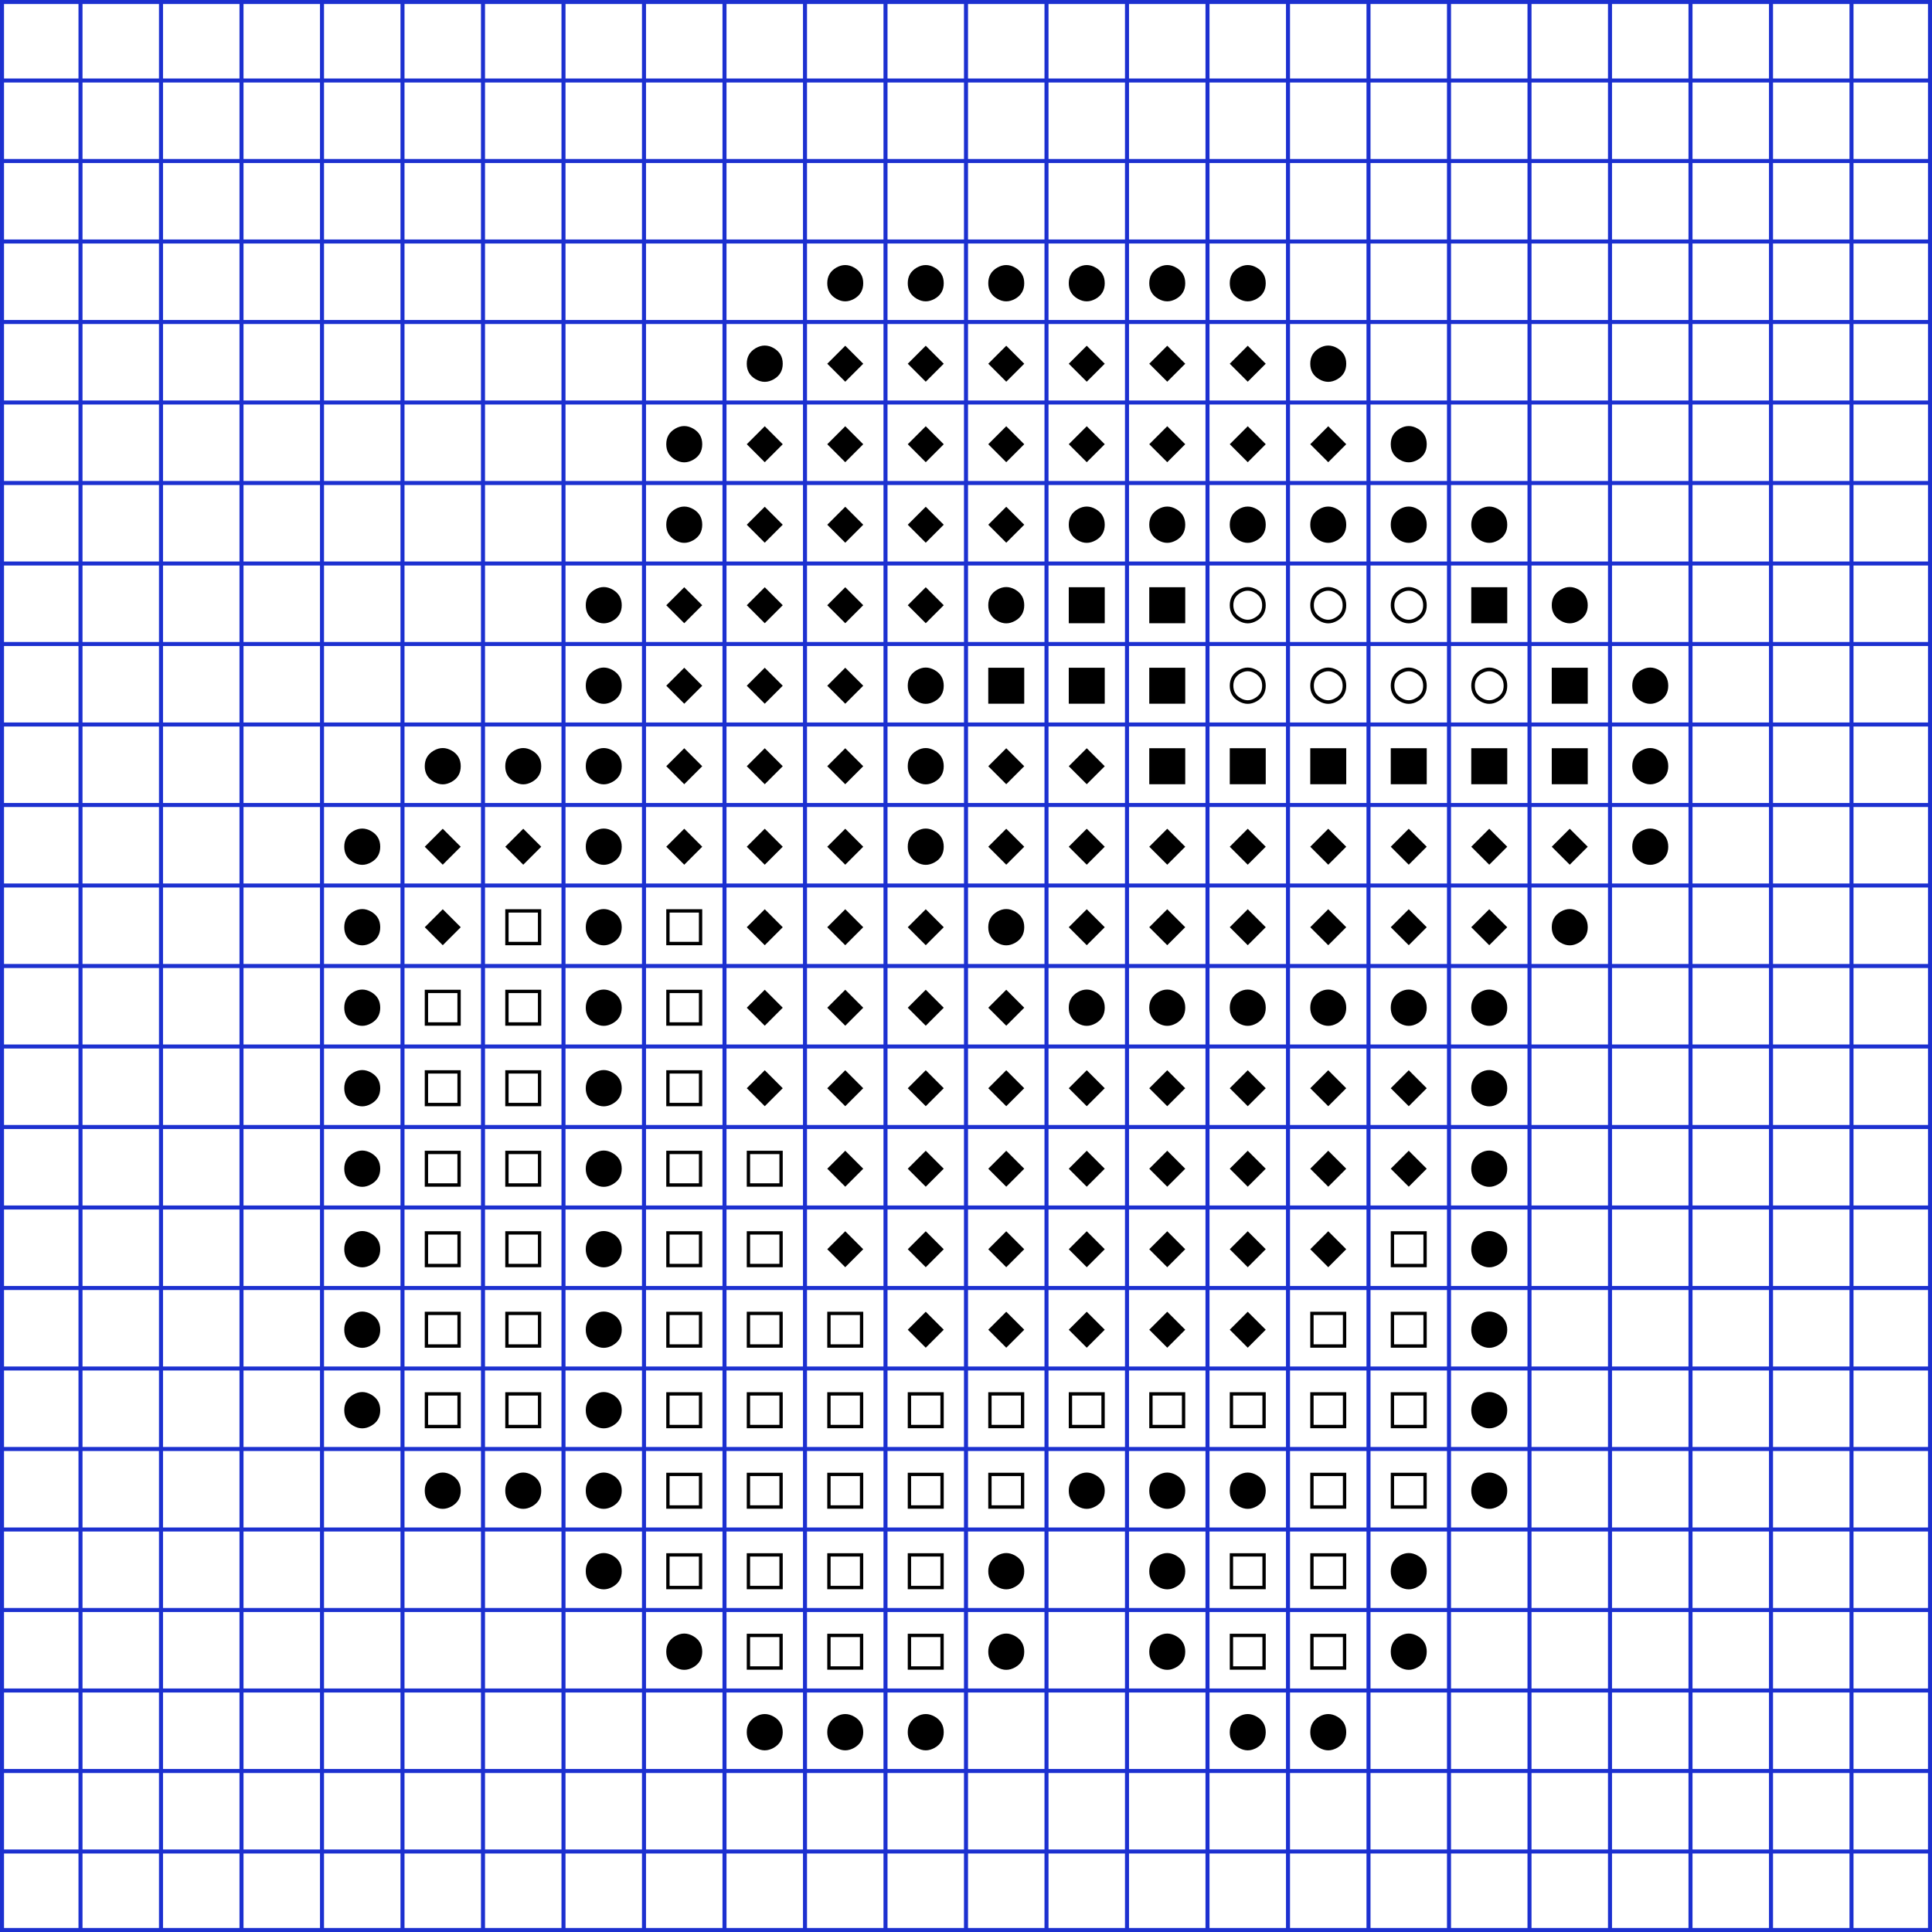
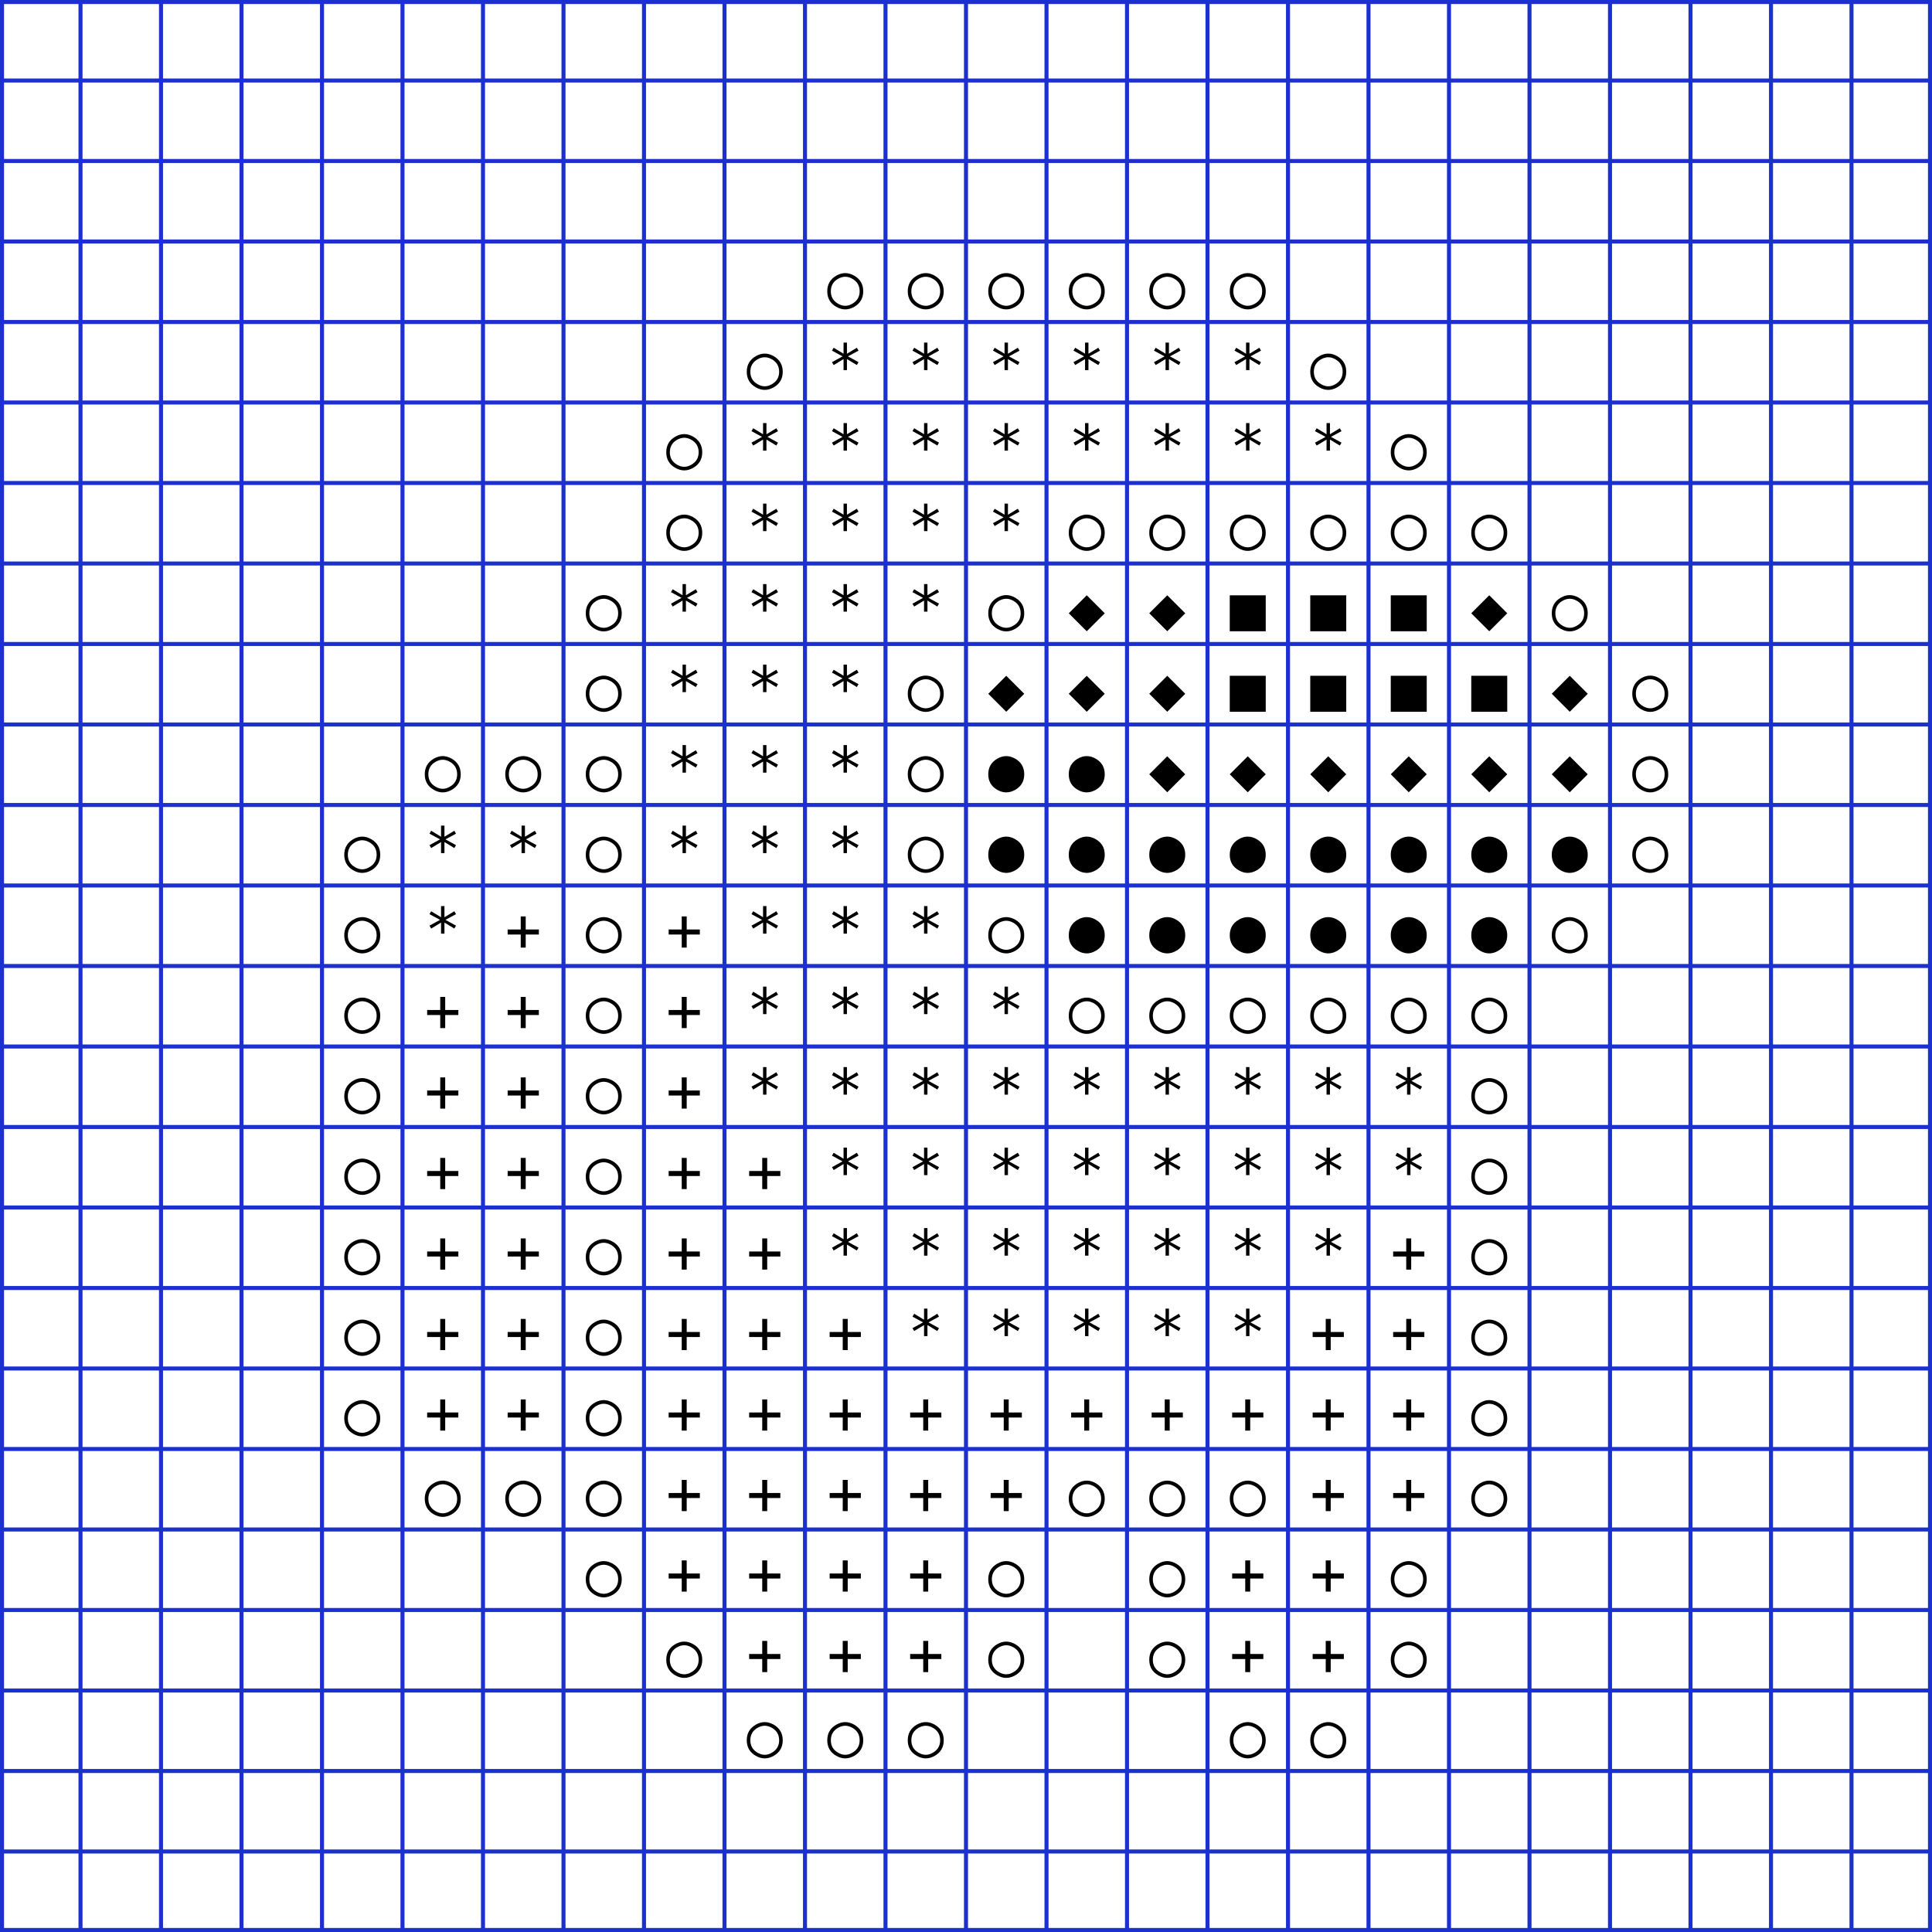
<svg xmlns="http://www.w3.org/2000/svg" width="480" height="480">
  <defs>
    <style>
      .symbol { font-family: monospace; font-size: 15px; text-anchor: middle; dominant-baseline: middle; }
    </style>
  </defs>
-   <text x="210" y="70" fill="#000000" class="symbol">●</text>
-   <text x="230" y="70" fill="#000000" class="symbol">●</text>
-   <text x="250" y="70" fill="#000000" class="symbol">●</text>
-   <text x="270" y="70" fill="#000000" class="symbol">●</text>
-   <text x="290" y="70" fill="#000000" class="symbol">●</text>
-   <text x="310" y="70" fill="#000000" class="symbol">●</text>
-   <text x="190" y="90" fill="#000000" class="symbol">●</text>
-   <text x="210" y="90" fill="#000000" class="symbol">◆</text>
-   <text x="230" y="90" fill="#000000" class="symbol">◆</text>
-   <text x="250" y="90" fill="#000000" class="symbol">◆</text>
-   <text x="270" y="90" fill="#000000" class="symbol">◆</text>
-   <text x="290" y="90" fill="#000000" class="symbol">◆</text>
-   <text x="310" y="90" fill="#000000" class="symbol">◆</text>
-   <text x="330" y="90" fill="#000000" class="symbol">●</text>
-   <text x="170" y="110" fill="#000000" class="symbol">●</text>
-   <text x="190" y="110" fill="#000000" class="symbol">◆</text>
-   <text x="210" y="110" fill="#000000" class="symbol">◆</text>
-   <text x="230" y="110" fill="#000000" class="symbol">◆</text>
-   <text x="250" y="110" fill="#000000" class="symbol">◆</text>
-   <text x="270" y="110" fill="#000000" class="symbol">◆</text>
-   <text x="290" y="110" fill="#000000" class="symbol">◆</text>
-   <text x="310" y="110" fill="#000000" class="symbol">◆</text>
-   <text x="330" y="110" fill="#000000" class="symbol">◆</text>
-   <text x="350" y="110" fill="#000000" class="symbol">●</text>
-   <text x="170" y="130" fill="#000000" class="symbol">●</text>
-   <text x="190" y="130" fill="#000000" class="symbol">◆</text>
-   <text x="210" y="130" fill="#000000" class="symbol">◆</text>
-   <text x="230" y="130" fill="#000000" class="symbol">◆</text>
-   <text x="250" y="130" fill="#000000" class="symbol">◆</text>
-   <text x="270" y="130" fill="#000000" class="symbol">●</text>
-   <text x="290" y="130" fill="#000000" class="symbol">●</text>
-   <text x="310" y="130" fill="#000000" class="symbol">●</text>
-   <text x="330" y="130" fill="#000000" class="symbol">●</text>
-   <text x="350" y="130" fill="#000000" class="symbol">●</text>
-   <text x="370" y="130" fill="#000000" class="symbol">●</text>
-   <text x="150" y="150" fill="#000000" class="symbol">●</text>
-   <text x="170" y="150" fill="#000000" class="symbol">◆</text>
-   <text x="190" y="150" fill="#000000" class="symbol">◆</text>
-   <text x="210" y="150" fill="#000000" class="symbol">◆</text>
-   <text x="230" y="150" fill="#000000" class="symbol">◆</text>
-   <text x="250" y="150" fill="#000000" class="symbol">●</text>
-   <text x="270" y="150" fill="#000000" class="symbol">■</text>
-   <text x="290" y="150" fill="#000000" class="symbol">■</text>
-   <text x="310" y="150" fill="#000000" class="symbol">○</text>
-   <text x="330" y="150" fill="#000000" class="symbol">○</text>
-   <text x="350" y="150" fill="#000000" class="symbol">○</text>
-   <text x="370" y="150" fill="#000000" class="symbol">■</text>
-   <text x="390" y="150" fill="#000000" class="symbol">●</text>
-   <text x="150" y="170" fill="#000000" class="symbol">●</text>
-   <text x="170" y="170" fill="#000000" class="symbol">◆</text>
-   <text x="190" y="170" fill="#000000" class="symbol">◆</text>
-   <text x="210" y="170" fill="#000000" class="symbol">◆</text>
-   <text x="230" y="170" fill="#000000" class="symbol">●</text>
-   <text x="250" y="170" fill="#000000" class="symbol">■</text>
-   <text x="270" y="170" fill="#000000" class="symbol">■</text>
-   <text x="290" y="170" fill="#000000" class="symbol">■</text>
-   <text x="310" y="170" fill="#000000" class="symbol">○</text>
-   <text x="330" y="170" fill="#000000" class="symbol">○</text>
-   <text x="350" y="170" fill="#000000" class="symbol">○</text>
-   <text x="370" y="170" fill="#000000" class="symbol">○</text>
-   <text x="390" y="170" fill="#000000" class="symbol">■</text>
-   <text x="410" y="170" fill="#000000" class="symbol">●</text>
-   <text x="110" y="190" fill="#000000" class="symbol">●</text>
-   <text x="130" y="190" fill="#000000" class="symbol">●</text>
-   <text x="150" y="190" fill="#000000" class="symbol">●</text>
-   <text x="170" y="190" fill="#000000" class="symbol">◆</text>
-   <text x="190" y="190" fill="#000000" class="symbol">◆</text>
-   <text x="210" y="190" fill="#000000" class="symbol">◆</text>
-   <text x="230" y="190" fill="#000000" class="symbol">●</text>
-   <text x="250" y="190" fill="#000000" class="symbol">◆</text>
-   <text x="270" y="190" fill="#000000" class="symbol">◆</text>
-   <text x="290" y="190" fill="#000000" class="symbol">■</text>
-   <text x="310" y="190" fill="#000000" class="symbol">■</text>
-   <text x="330" y="190" fill="#000000" class="symbol">■</text>
-   <text x="350" y="190" fill="#000000" class="symbol">■</text>
-   <text x="370" y="190" fill="#000000" class="symbol">■</text>
-   <text x="390" y="190" fill="#000000" class="symbol">■</text>
-   <text x="410" y="190" fill="#000000" class="symbol">●</text>
-   <text x="90" y="210" fill="#000000" class="symbol">●</text>
-   <text x="110" y="210" fill="#000000" class="symbol">◆</text>
-   <text x="130" y="210" fill="#000000" class="symbol">◆</text>
-   <text x="150" y="210" fill="#000000" class="symbol">●</text>
-   <text x="170" y="210" fill="#000000" class="symbol">◆</text>
-   <text x="190" y="210" fill="#000000" class="symbol">◆</text>
-   <text x="210" y="210" fill="#000000" class="symbol">◆</text>
-   <text x="230" y="210" fill="#000000" class="symbol">●</text>
-   <text x="250" y="210" fill="#000000" class="symbol">◆</text>
-   <text x="270" y="210" fill="#000000" class="symbol">◆</text>
-   <text x="290" y="210" fill="#000000" class="symbol">◆</text>
-   <text x="310" y="210" fill="#000000" class="symbol">◆</text>
-   <text x="330" y="210" fill="#000000" class="symbol">◆</text>
-   <text x="350" y="210" fill="#000000" class="symbol">◆</text>
-   <text x="370" y="210" fill="#000000" class="symbol">◆</text>
-   <text x="390" y="210" fill="#000000" class="symbol">◆</text>
-   <text x="410" y="210" fill="#000000" class="symbol">●</text>
-   <text x="90" y="230" fill="#000000" class="symbol">●</text>
-   <text x="110" y="230" fill="#000000" class="symbol">◆</text>
-   <text x="130" y="230" fill="#000000" class="symbol">□</text>
-   <text x="150" y="230" fill="#000000" class="symbol">●</text>
-   <text x="170" y="230" fill="#000000" class="symbol">□</text>
-   <text x="190" y="230" fill="#000000" class="symbol">◆</text>
-   <text x="210" y="230" fill="#000000" class="symbol">◆</text>
-   <text x="230" y="230" fill="#000000" class="symbol">◆</text>
-   <text x="250" y="230" fill="#000000" class="symbol">●</text>
-   <text x="270" y="230" fill="#000000" class="symbol">◆</text>
-   <text x="290" y="230" fill="#000000" class="symbol">◆</text>
-   <text x="310" y="230" fill="#000000" class="symbol">◆</text>
-   <text x="330" y="230" fill="#000000" class="symbol">◆</text>
-   <text x="350" y="230" fill="#000000" class="symbol">◆</text>
-   <text x="370" y="230" fill="#000000" class="symbol">◆</text>
-   <text x="390" y="230" fill="#000000" class="symbol">●</text>
-   <text x="90" y="250" fill="#000000" class="symbol">●</text>
-   <text x="110" y="250" fill="#000000" class="symbol">□</text>
-   <text x="130" y="250" fill="#000000" class="symbol">□</text>
-   <text x="150" y="250" fill="#000000" class="symbol">●</text>
-   <text x="170" y="250" fill="#000000" class="symbol">□</text>
-   <text x="190" y="250" fill="#000000" class="symbol">◆</text>
-   <text x="210" y="250" fill="#000000" class="symbol">◆</text>
-   <text x="230" y="250" fill="#000000" class="symbol">◆</text>
-   <text x="250" y="250" fill="#000000" class="symbol">◆</text>
-   <text x="270" y="250" fill="#000000" class="symbol">●</text>
-   <text x="290" y="250" fill="#000000" class="symbol">●</text>
-   <text x="310" y="250" fill="#000000" class="symbol">●</text>
-   <text x="330" y="250" fill="#000000" class="symbol">●</text>
-   <text x="350" y="250" fill="#000000" class="symbol">●</text>
-   <text x="370" y="250" fill="#000000" class="symbol">●</text>
-   <text x="90" y="270" fill="#000000" class="symbol">●</text>
-   <text x="110" y="270" fill="#000000" class="symbol">□</text>
-   <text x="130" y="270" fill="#000000" class="symbol">□</text>
-   <text x="150" y="270" fill="#000000" class="symbol">●</text>
-   <text x="170" y="270" fill="#000000" class="symbol">□</text>
-   <text x="190" y="270" fill="#000000" class="symbol">◆</text>
-   <text x="210" y="270" fill="#000000" class="symbol">◆</text>
-   <text x="230" y="270" fill="#000000" class="symbol">◆</text>
-   <text x="250" y="270" fill="#000000" class="symbol">◆</text>
-   <text x="270" y="270" fill="#000000" class="symbol">◆</text>
-   <text x="290" y="270" fill="#000000" class="symbol">◆</text>
-   <text x="310" y="270" fill="#000000" class="symbol">◆</text>
-   <text x="330" y="270" fill="#000000" class="symbol">◆</text>
-   <text x="350" y="270" fill="#000000" class="symbol">◆</text>
-   <text x="370" y="270" fill="#000000" class="symbol">●</text>
-   <text x="90" y="290" fill="#000000" class="symbol">●</text>
-   <text x="110" y="290" fill="#000000" class="symbol">□</text>
-   <text x="130" y="290" fill="#000000" class="symbol">□</text>
-   <text x="150" y="290" fill="#000000" class="symbol">●</text>
-   <text x="170" y="290" fill="#000000" class="symbol">□</text>
-   <text x="190" y="290" fill="#000000" class="symbol">□</text>
-   <text x="210" y="290" fill="#000000" class="symbol">◆</text>
-   <text x="230" y="290" fill="#000000" class="symbol">◆</text>
-   <text x="250" y="290" fill="#000000" class="symbol">◆</text>
-   <text x="270" y="290" fill="#000000" class="symbol">◆</text>
-   <text x="290" y="290" fill="#000000" class="symbol">◆</text>
-   <text x="310" y="290" fill="#000000" class="symbol">◆</text>
-   <text x="330" y="290" fill="#000000" class="symbol">◆</text>
-   <text x="350" y="290" fill="#000000" class="symbol">◆</text>
-   <text x="370" y="290" fill="#000000" class="symbol">●</text>
-   <text x="90" y="310" fill="#000000" class="symbol">●</text>
-   <text x="110" y="310" fill="#000000" class="symbol">□</text>
-   <text x="130" y="310" fill="#000000" class="symbol">□</text>
-   <text x="150" y="310" fill="#000000" class="symbol">●</text>
-   <text x="170" y="310" fill="#000000" class="symbol">□</text>
-   <text x="190" y="310" fill="#000000" class="symbol">□</text>
-   <text x="210" y="310" fill="#000000" class="symbol">◆</text>
-   <text x="230" y="310" fill="#000000" class="symbol">◆</text>
-   <text x="250" y="310" fill="#000000" class="symbol">◆</text>
-   <text x="270" y="310" fill="#000000" class="symbol">◆</text>
-   <text x="290" y="310" fill="#000000" class="symbol">◆</text>
-   <text x="310" y="310" fill="#000000" class="symbol">◆</text>
-   <text x="330" y="310" fill="#000000" class="symbol">◆</text>
-   <text x="350" y="310" fill="#000000" class="symbol">□</text>
-   <text x="370" y="310" fill="#000000" class="symbol">●</text>
-   <text x="90" y="330" fill="#000000" class="symbol">●</text>
-   <text x="110" y="330" fill="#000000" class="symbol">□</text>
-   <text x="130" y="330" fill="#000000" class="symbol">□</text>
-   <text x="150" y="330" fill="#000000" class="symbol">●</text>
-   <text x="170" y="330" fill="#000000" class="symbol">□</text>
-   <text x="190" y="330" fill="#000000" class="symbol">□</text>
-   <text x="210" y="330" fill="#000000" class="symbol">□</text>
-   <text x="230" y="330" fill="#000000" class="symbol">◆</text>
-   <text x="250" y="330" fill="#000000" class="symbol">◆</text>
-   <text x="270" y="330" fill="#000000" class="symbol">◆</text>
-   <text x="290" y="330" fill="#000000" class="symbol">◆</text>
-   <text x="310" y="330" fill="#000000" class="symbol">◆</text>
-   <text x="330" y="330" fill="#000000" class="symbol">□</text>
-   <text x="350" y="330" fill="#000000" class="symbol">□</text>
-   <text x="370" y="330" fill="#000000" class="symbol">●</text>
-   <text x="90" y="350" fill="#000000" class="symbol">●</text>
-   <text x="110" y="350" fill="#000000" class="symbol">□</text>
-   <text x="130" y="350" fill="#000000" class="symbol">□</text>
-   <text x="150" y="350" fill="#000000" class="symbol">●</text>
-   <text x="170" y="350" fill="#000000" class="symbol">□</text>
-   <text x="190" y="350" fill="#000000" class="symbol">□</text>
-   <text x="210" y="350" fill="#000000" class="symbol">□</text>
-   <text x="230" y="350" fill="#000000" class="symbol">□</text>
-   <text x="250" y="350" fill="#000000" class="symbol">□</text>
-   <text x="270" y="350" fill="#000000" class="symbol">□</text>
-   <text x="290" y="350" fill="#000000" class="symbol">□</text>
-   <text x="310" y="350" fill="#000000" class="symbol">□</text>
-   <text x="330" y="350" fill="#000000" class="symbol">□</text>
-   <text x="350" y="350" fill="#000000" class="symbol">□</text>
-   <text x="370" y="350" fill="#000000" class="symbol">●</text>
-   <text x="110" y="370" fill="#000000" class="symbol">●</text>
-   <text x="130" y="370" fill="#000000" class="symbol">●</text>
-   <text x="150" y="370" fill="#000000" class="symbol">●</text>
-   <text x="170" y="370" fill="#000000" class="symbol">□</text>
-   <text x="190" y="370" fill="#000000" class="symbol">□</text>
-   <text x="210" y="370" fill="#000000" class="symbol">□</text>
-   <text x="230" y="370" fill="#000000" class="symbol">□</text>
-   <text x="250" y="370" fill="#000000" class="symbol">□</text>
-   <text x="270" y="370" fill="#000000" class="symbol">●</text>
-   <text x="290" y="370" fill="#000000" class="symbol">●</text>
-   <text x="310" y="370" fill="#000000" class="symbol">●</text>
-   <text x="330" y="370" fill="#000000" class="symbol">□</text>
-   <text x="350" y="370" fill="#000000" class="symbol">□</text>
-   <text x="370" y="370" fill="#000000" class="symbol">●</text>
-   <text x="150" y="390" fill="#000000" class="symbol">●</text>
-   <text x="170" y="390" fill="#000000" class="symbol">□</text>
-   <text x="190" y="390" fill="#000000" class="symbol">□</text>
-   <text x="210" y="390" fill="#000000" class="symbol">□</text>
-   <text x="230" y="390" fill="#000000" class="symbol">□</text>
-   <text x="250" y="390" fill="#000000" class="symbol">●</text>
-   <text x="290" y="390" fill="#000000" class="symbol">●</text>
-   <text x="310" y="390" fill="#000000" class="symbol">□</text>
-   <text x="330" y="390" fill="#000000" class="symbol">□</text>
-   <text x="350" y="390" fill="#000000" class="symbol">●</text>
-   <text x="170" y="410" fill="#000000" class="symbol">●</text>
-   <text x="190" y="410" fill="#000000" class="symbol">□</text>
-   <text x="210" y="410" fill="#000000" class="symbol">□</text>
-   <text x="230" y="410" fill="#000000" class="symbol">□</text>
-   <text x="250" y="410" fill="#000000" class="symbol">●</text>
-   <text x="290" y="410" fill="#000000" class="symbol">●</text>
-   <text x="310" y="410" fill="#000000" class="symbol">□</text>
-   <text x="330" y="410" fill="#000000" class="symbol">□</text>
-   <text x="350" y="410" fill="#000000" class="symbol">●</text>
-   <text x="190" y="430" fill="#000000" class="symbol">●</text>
-   <text x="210" y="430" fill="#000000" class="symbol">●</text>
-   <text x="230" y="430" fill="#000000" class="symbol">●</text>
-   <text x="310" y="430" fill="#000000" class="symbol">●</text>
-   <text x="330" y="430" fill="#000000" class="symbol">●</text>
+   <text x="210" y="72" fill="#000000" class="symbol">○</text>
+   <text x="230" y="72" fill="#000000" class="symbol">○</text>
+   <text x="250" y="72" fill="#000000" class="symbol">○</text>
+   <text x="270" y="72" fill="#000000" class="symbol">○</text>
+   <text x="290" y="72" fill="#000000" class="symbol">○</text>
+   <text x="310" y="72" fill="#000000" class="symbol">○</text>
+   <text x="190" y="92" fill="#000000" class="symbol">○</text>
+   <text x="210" y="92" fill="#000000" class="symbol">*</text>
+   <text x="230" y="92" fill="#000000" class="symbol">*</text>
+   <text x="250" y="92" fill="#000000" class="symbol">*</text>
+   <text x="270" y="92" fill="#000000" class="symbol">*</text>
+   <text x="290" y="92" fill="#000000" class="symbol">*</text>
+   <text x="310" y="92" fill="#000000" class="symbol">*</text>
+   <text x="330" y="92" fill="#000000" class="symbol">○</text>
+   <text x="170" y="112" fill="#000000" class="symbol">○</text>
+   <text x="190" y="112" fill="#000000" class="symbol">*</text>
+   <text x="210" y="112" fill="#000000" class="symbol">*</text>
+   <text x="230" y="112" fill="#000000" class="symbol">*</text>
+   <text x="250" y="112" fill="#000000" class="symbol">*</text>
+   <text x="270" y="112" fill="#000000" class="symbol">*</text>
+   <text x="290" y="112" fill="#000000" class="symbol">*</text>
+   <text x="310" y="112" fill="#000000" class="symbol">*</text>
+   <text x="330" y="112" fill="#000000" class="symbol">*</text>
+   <text x="350" y="112" fill="#000000" class="symbol">○</text>
+   <text x="170" y="132" fill="#000000" class="symbol">○</text>
+   <text x="190" y="132" fill="#000000" class="symbol">*</text>
+   <text x="210" y="132" fill="#000000" class="symbol">*</text>
+   <text x="230" y="132" fill="#000000" class="symbol">*</text>
+   <text x="250" y="132" fill="#000000" class="symbol">*</text>
+   <text x="270" y="132" fill="#000000" class="symbol">○</text>
+   <text x="290" y="132" fill="#000000" class="symbol">○</text>
+   <text x="310" y="132" fill="#000000" class="symbol">○</text>
+   <text x="330" y="132" fill="#000000" class="symbol">○</text>
+   <text x="350" y="132" fill="#000000" class="symbol">○</text>
+   <text x="370" y="132" fill="#000000" class="symbol">○</text>
+   <text x="150" y="152" fill="#000000" class="symbol">○</text>
+   <text x="170" y="152" fill="#000000" class="symbol">*</text>
+   <text x="190" y="152" fill="#000000" class="symbol">*</text>
+   <text x="210" y="152" fill="#000000" class="symbol">*</text>
+   <text x="230" y="152" fill="#000000" class="symbol">*</text>
+   <text x="250" y="152" fill="#000000" class="symbol">○</text>
+   <text x="270" y="152" fill="#000000" class="symbol">◆</text>
+   <text x="290" y="152" fill="#000000" class="symbol">◆</text>
+   <text x="310" y="152" fill="#000000" class="symbol">■</text>
+   <text x="330" y="152" fill="#000000" class="symbol">■</text>
+   <text x="350" y="152" fill="#000000" class="symbol">■</text>
+   <text x="370" y="152" fill="#000000" class="symbol">◆</text>
+   <text x="390" y="152" fill="#000000" class="symbol">○</text>
+   <text x="150" y="172" fill="#000000" class="symbol">○</text>
+   <text x="170" y="172" fill="#000000" class="symbol">*</text>
+   <text x="190" y="172" fill="#000000" class="symbol">*</text>
+   <text x="210" y="172" fill="#000000" class="symbol">*</text>
+   <text x="230" y="172" fill="#000000" class="symbol">○</text>
+   <text x="250" y="172" fill="#000000" class="symbol">◆</text>
+   <text x="270" y="172" fill="#000000" class="symbol">◆</text>
+   <text x="290" y="172" fill="#000000" class="symbol">◆</text>
+   <text x="310" y="172" fill="#000000" class="symbol">■</text>
+   <text x="330" y="172" fill="#000000" class="symbol">■</text>
+   <text x="350" y="172" fill="#000000" class="symbol">■</text>
+   <text x="370" y="172" fill="#000000" class="symbol">■</text>
+   <text x="390" y="172" fill="#000000" class="symbol">◆</text>
+   <text x="410" y="172" fill="#000000" class="symbol">○</text>
+   <text x="110" y="192" fill="#000000" class="symbol">○</text>
+   <text x="130" y="192" fill="#000000" class="symbol">○</text>
+   <text x="150" y="192" fill="#000000" class="symbol">○</text>
+   <text x="170" y="192" fill="#000000" class="symbol">*</text>
+   <text x="190" y="192" fill="#000000" class="symbol">*</text>
+   <text x="210" y="192" fill="#000000" class="symbol">*</text>
+   <text x="230" y="192" fill="#000000" class="symbol">○</text>
+   <text x="250" y="192" fill="#000000" class="symbol">●</text>
+   <text x="270" y="192" fill="#000000" class="symbol">●</text>
+   <text x="290" y="192" fill="#000000" class="symbol">◆</text>
+   <text x="310" y="192" fill="#000000" class="symbol">◆</text>
+   <text x="330" y="192" fill="#000000" class="symbol">◆</text>
+   <text x="350" y="192" fill="#000000" class="symbol">◆</text>
+   <text x="370" y="192" fill="#000000" class="symbol">◆</text>
+   <text x="390" y="192" fill="#000000" class="symbol">◆</text>
+   <text x="410" y="192" fill="#000000" class="symbol">○</text>
+   <text x="90" y="212" fill="#000000" class="symbol">○</text>
+   <text x="110" y="212" fill="#000000" class="symbol">*</text>
+   <text x="130" y="212" fill="#000000" class="symbol">*</text>
+   <text x="150" y="212" fill="#000000" class="symbol">○</text>
+   <text x="170" y="212" fill="#000000" class="symbol">*</text>
+   <text x="190" y="212" fill="#000000" class="symbol">*</text>
+   <text x="210" y="212" fill="#000000" class="symbol">*</text>
+   <text x="230" y="212" fill="#000000" class="symbol">○</text>
+   <text x="250" y="212" fill="#000000" class="symbol">●</text>
+   <text x="270" y="212" fill="#000000" class="symbol">●</text>
+   <text x="290" y="212" fill="#000000" class="symbol">●</text>
+   <text x="310" y="212" fill="#000000" class="symbol">●</text>
+   <text x="330" y="212" fill="#000000" class="symbol">●</text>
+   <text x="350" y="212" fill="#000000" class="symbol">●</text>
+   <text x="370" y="212" fill="#000000" class="symbol">●</text>
+   <text x="390" y="212" fill="#000000" class="symbol">●</text>
+   <text x="410" y="212" fill="#000000" class="symbol">○</text>
+   <text x="90" y="232" fill="#000000" class="symbol">○</text>
+   <text x="110" y="232" fill="#000000" class="symbol">*</text>
+   <text x="130" y="232" fill="#000000" class="symbol">+</text>
+   <text x="150" y="232" fill="#000000" class="symbol">○</text>
+   <text x="170" y="232" fill="#000000" class="symbol">+</text>
+   <text x="190" y="232" fill="#000000" class="symbol">*</text>
+   <text x="210" y="232" fill="#000000" class="symbol">*</text>
+   <text x="230" y="232" fill="#000000" class="symbol">*</text>
+   <text x="250" y="232" fill="#000000" class="symbol">○</text>
+   <text x="270" y="232" fill="#000000" class="symbol">●</text>
+   <text x="290" y="232" fill="#000000" class="symbol">●</text>
+   <text x="310" y="232" fill="#000000" class="symbol">●</text>
+   <text x="330" y="232" fill="#000000" class="symbol">●</text>
+   <text x="350" y="232" fill="#000000" class="symbol">●</text>
+   <text x="370" y="232" fill="#000000" class="symbol">●</text>
+   <text x="390" y="232" fill="#000000" class="symbol">○</text>
+   <text x="90" y="252" fill="#000000" class="symbol">○</text>
+   <text x="110" y="252" fill="#000000" class="symbol">+</text>
+   <text x="130" y="252" fill="#000000" class="symbol">+</text>
+   <text x="150" y="252" fill="#000000" class="symbol">○</text>
+   <text x="170" y="252" fill="#000000" class="symbol">+</text>
+   <text x="190" y="252" fill="#000000" class="symbol">*</text>
+   <text x="210" y="252" fill="#000000" class="symbol">*</text>
+   <text x="230" y="252" fill="#000000" class="symbol">*</text>
+   <text x="250" y="252" fill="#000000" class="symbol">*</text>
+   <text x="270" y="252" fill="#000000" class="symbol">○</text>
+   <text x="290" y="252" fill="#000000" class="symbol">○</text>
+   <text x="310" y="252" fill="#000000" class="symbol">○</text>
+   <text x="330" y="252" fill="#000000" class="symbol">○</text>
+   <text x="350" y="252" fill="#000000" class="symbol">○</text>
+   <text x="370" y="252" fill="#000000" class="symbol">○</text>
+   <text x="90" y="272" fill="#000000" class="symbol">○</text>
+   <text x="110" y="272" fill="#000000" class="symbol">+</text>
+   <text x="130" y="272" fill="#000000" class="symbol">+</text>
+   <text x="150" y="272" fill="#000000" class="symbol">○</text>
+   <text x="170" y="272" fill="#000000" class="symbol">+</text>
+   <text x="190" y="272" fill="#000000" class="symbol">*</text>
+   <text x="210" y="272" fill="#000000" class="symbol">*</text>
+   <text x="230" y="272" fill="#000000" class="symbol">*</text>
+   <text x="250" y="272" fill="#000000" class="symbol">*</text>
+   <text x="270" y="272" fill="#000000" class="symbol">*</text>
+   <text x="290" y="272" fill="#000000" class="symbol">*</text>
+   <text x="310" y="272" fill="#000000" class="symbol">*</text>
+   <text x="330" y="272" fill="#000000" class="symbol">*</text>
+   <text x="350" y="272" fill="#000000" class="symbol">*</text>
+   <text x="370" y="272" fill="#000000" class="symbol">○</text>
+   <text x="90" y="292" fill="#000000" class="symbol">○</text>
+   <text x="110" y="292" fill="#000000" class="symbol">+</text>
+   <text x="130" y="292" fill="#000000" class="symbol">+</text>
+   <text x="150" y="292" fill="#000000" class="symbol">○</text>
+   <text x="170" y="292" fill="#000000" class="symbol">+</text>
+   <text x="190" y="292" fill="#000000" class="symbol">+</text>
+   <text x="210" y="292" fill="#000000" class="symbol">*</text>
+   <text x="230" y="292" fill="#000000" class="symbol">*</text>
+   <text x="250" y="292" fill="#000000" class="symbol">*</text>
+   <text x="270" y="292" fill="#000000" class="symbol">*</text>
+   <text x="290" y="292" fill="#000000" class="symbol">*</text>
+   <text x="310" y="292" fill="#000000" class="symbol">*</text>
+   <text x="330" y="292" fill="#000000" class="symbol">*</text>
+   <text x="350" y="292" fill="#000000" class="symbol">*</text>
+   <text x="370" y="292" fill="#000000" class="symbol">○</text>
+   <text x="90" y="312" fill="#000000" class="symbol">○</text>
+   <text x="110" y="312" fill="#000000" class="symbol">+</text>
+   <text x="130" y="312" fill="#000000" class="symbol">+</text>
+   <text x="150" y="312" fill="#000000" class="symbol">○</text>
+   <text x="170" y="312" fill="#000000" class="symbol">+</text>
+   <text x="190" y="312" fill="#000000" class="symbol">+</text>
+   <text x="210" y="312" fill="#000000" class="symbol">*</text>
+   <text x="230" y="312" fill="#000000" class="symbol">*</text>
+   <text x="250" y="312" fill="#000000" class="symbol">*</text>
+   <text x="270" y="312" fill="#000000" class="symbol">*</text>
+   <text x="290" y="312" fill="#000000" class="symbol">*</text>
+   <text x="310" y="312" fill="#000000" class="symbol">*</text>
+   <text x="330" y="312" fill="#000000" class="symbol">*</text>
+   <text x="350" y="312" fill="#000000" class="symbol">+</text>
+   <text x="370" y="312" fill="#000000" class="symbol">○</text>
+   <text x="90" y="332" fill="#000000" class="symbol">○</text>
+   <text x="110" y="332" fill="#000000" class="symbol">+</text>
+   <text x="130" y="332" fill="#000000" class="symbol">+</text>
+   <text x="150" y="332" fill="#000000" class="symbol">○</text>
+   <text x="170" y="332" fill="#000000" class="symbol">+</text>
+   <text x="190" y="332" fill="#000000" class="symbol">+</text>
+   <text x="210" y="332" fill="#000000" class="symbol">+</text>
+   <text x="230" y="332" fill="#000000" class="symbol">*</text>
+   <text x="250" y="332" fill="#000000" class="symbol">*</text>
+   <text x="270" y="332" fill="#000000" class="symbol">*</text>
+   <text x="290" y="332" fill="#000000" class="symbol">*</text>
+   <text x="310" y="332" fill="#000000" class="symbol">*</text>
+   <text x="330" y="332" fill="#000000" class="symbol">+</text>
+   <text x="350" y="332" fill="#000000" class="symbol">+</text>
+   <text x="370" y="332" fill="#000000" class="symbol">○</text>
+   <text x="90" y="352" fill="#000000" class="symbol">○</text>
+   <text x="110" y="352" fill="#000000" class="symbol">+</text>
+   <text x="130" y="352" fill="#000000" class="symbol">+</text>
+   <text x="150" y="352" fill="#000000" class="symbol">○</text>
+   <text x="170" y="352" fill="#000000" class="symbol">+</text>
+   <text x="190" y="352" fill="#000000" class="symbol">+</text>
+   <text x="210" y="352" fill="#000000" class="symbol">+</text>
+   <text x="230" y="352" fill="#000000" class="symbol">+</text>
+   <text x="250" y="352" fill="#000000" class="symbol">+</text>
+   <text x="270" y="352" fill="#000000" class="symbol">+</text>
+   <text x="290" y="352" fill="#000000" class="symbol">+</text>
+   <text x="310" y="352" fill="#000000" class="symbol">+</text>
+   <text x="330" y="352" fill="#000000" class="symbol">+</text>
+   <text x="350" y="352" fill="#000000" class="symbol">+</text>
+   <text x="370" y="352" fill="#000000" class="symbol">○</text>
+   <text x="110" y="372" fill="#000000" class="symbol">○</text>
+   <text x="130" y="372" fill="#000000" class="symbol">○</text>
+   <text x="150" y="372" fill="#000000" class="symbol">○</text>
+   <text x="170" y="372" fill="#000000" class="symbol">+</text>
+   <text x="190" y="372" fill="#000000" class="symbol">+</text>
+   <text x="210" y="372" fill="#000000" class="symbol">+</text>
+   <text x="230" y="372" fill="#000000" class="symbol">+</text>
+   <text x="250" y="372" fill="#000000" class="symbol">+</text>
+   <text x="270" y="372" fill="#000000" class="symbol">○</text>
+   <text x="290" y="372" fill="#000000" class="symbol">○</text>
+   <text x="310" y="372" fill="#000000" class="symbol">○</text>
+   <text x="330" y="372" fill="#000000" class="symbol">+</text>
+   <text x="350" y="372" fill="#000000" class="symbol">+</text>
+   <text x="370" y="372" fill="#000000" class="symbol">○</text>
+   <text x="150" y="392" fill="#000000" class="symbol">○</text>
+   <text x="170" y="392" fill="#000000" class="symbol">+</text>
+   <text x="190" y="392" fill="#000000" class="symbol">+</text>
+   <text x="210" y="392" fill="#000000" class="symbol">+</text>
+   <text x="230" y="392" fill="#000000" class="symbol">+</text>
+   <text x="250" y="392" fill="#000000" class="symbol">○</text>
+   <text x="290" y="392" fill="#000000" class="symbol">○</text>
+   <text x="310" y="392" fill="#000000" class="symbol">+</text>
+   <text x="330" y="392" fill="#000000" class="symbol">+</text>
+   <text x="350" y="392" fill="#000000" class="symbol">○</text>
+   <text x="170" y="412" fill="#000000" class="symbol">○</text>
+   <text x="190" y="412" fill="#000000" class="symbol">+</text>
+   <text x="210" y="412" fill="#000000" class="symbol">+</text>
+   <text x="230" y="412" fill="#000000" class="symbol">+</text>
+   <text x="250" y="412" fill="#000000" class="symbol">○</text>
+   <text x="290" y="412" fill="#000000" class="symbol">○</text>
+   <text x="310" y="412" fill="#000000" class="symbol">+</text>
+   <text x="330" y="412" fill="#000000" class="symbol">+</text>
+   <text x="350" y="412" fill="#000000" class="symbol">○</text>
+   <text x="190" y="432" fill="#000000" class="symbol">○</text>
+   <text x="210" y="432" fill="#000000" class="symbol">○</text>
+   <text x="230" y="432" fill="#000000" class="symbol">○</text>
+   <text x="310" y="432" fill="#000000" class="symbol">○</text>
+   <text x="330" y="432" fill="#000000" class="symbol">○</text>
  <line x1="0" y1="0" x2="0" y2="480" stroke="#1c30d0" stroke-width="2" />
  <line x1="20" y1="0" x2="20" y2="480" stroke="#1c30d0" stroke-width="1" />
  <line x1="40" y1="0" x2="40" y2="480" stroke="#1c30d0" stroke-width="1" />
  <line x1="60" y1="0" x2="60" y2="480" stroke="#1c30d0" stroke-width="1" />
  <line x1="80" y1="0" x2="80" y2="480" stroke="#1c30d0" stroke-width="1" />
  <line x1="100" y1="0" x2="100" y2="480" stroke="#1c30d0" stroke-width="1" />
  <line x1="120" y1="0" x2="120" y2="480" stroke="#1c30d0" stroke-width="1" />
  <line x1="140" y1="0" x2="140" y2="480" stroke="#1c30d0" stroke-width="1" />
  <line x1="160" y1="0" x2="160" y2="480" stroke="#1c30d0" stroke-width="1" />
  <line x1="180" y1="0" x2="180" y2="480" stroke="#1c30d0" stroke-width="1" />
  <line x1="200" y1="0" x2="200" y2="480" stroke="#1c30d0" stroke-width="1" />
  <line x1="220" y1="0" x2="220" y2="480" stroke="#1c30d0" stroke-width="1" />
  <line x1="240" y1="0" x2="240" y2="480" stroke="#1c30d0" stroke-width="1" />
  <line x1="260" y1="0" x2="260" y2="480" stroke="#1c30d0" stroke-width="1" />
  <line x1="280" y1="0" x2="280" y2="480" stroke="#1c30d0" stroke-width="1" />
  <line x1="300" y1="0" x2="300" y2="480" stroke="#1c30d0" stroke-width="1" />
  <line x1="320" y1="0" x2="320" y2="480" stroke="#1c30d0" stroke-width="1" />
  <line x1="340" y1="0" x2="340" y2="480" stroke="#1c30d0" stroke-width="1" />
  <line x1="360" y1="0" x2="360" y2="480" stroke="#1c30d0" stroke-width="1" />
  <line x1="380" y1="0" x2="380" y2="480" stroke="#1c30d0" stroke-width="1" />
  <line x1="400" y1="0" x2="400" y2="480" stroke="#1c30d0" stroke-width="1" />
  <line x1="420" y1="0" x2="420" y2="480" stroke="#1c30d0" stroke-width="1" />
  <line x1="440" y1="0" x2="440" y2="480" stroke="#1c30d0" stroke-width="1" />
  <line x1="460" y1="0" x2="460" y2="480" stroke="#1c30d0" stroke-width="1" />
  <line x1="480" y1="0" x2="480" y2="480" stroke="#1c30d0" stroke-width="2" />
  <line x1="0" y1="0" x2="480" y2="0" stroke="#1c30d0" stroke-width="2" />
  <line x1="0" y1="20" x2="480" y2="20" stroke="#1c30d0" stroke-width="1" />
  <line x1="0" y1="40" x2="480" y2="40" stroke="#1c30d0" stroke-width="1" />
  <line x1="0" y1="60" x2="480" y2="60" stroke="#1c30d0" stroke-width="1" />
  <line x1="0" y1="80" x2="480" y2="80" stroke="#1c30d0" stroke-width="1" />
  <line x1="0" y1="100" x2="480" y2="100" stroke="#1c30d0" stroke-width="1" />
  <line x1="0" y1="120" x2="480" y2="120" stroke="#1c30d0" stroke-width="1" />
  <line x1="0" y1="140" x2="480" y2="140" stroke="#1c30d0" stroke-width="1" />
  <line x1="0" y1="160" x2="480" y2="160" stroke="#1c30d0" stroke-width="1" />
  <line x1="0" y1="180" x2="480" y2="180" stroke="#1c30d0" stroke-width="1" />
  <line x1="0" y1="200" x2="480" y2="200" stroke="#1c30d0" stroke-width="1" />
  <line x1="0" y1="220" x2="480" y2="220" stroke="#1c30d0" stroke-width="1" />
  <line x1="0" y1="240" x2="480" y2="240" stroke="#1c30d0" stroke-width="1" />
  <line x1="0" y1="260" x2="480" y2="260" stroke="#1c30d0" stroke-width="1" />
  <line x1="0" y1="280" x2="480" y2="280" stroke="#1c30d0" stroke-width="1" />
  <line x1="0" y1="300" x2="480" y2="300" stroke="#1c30d0" stroke-width="1" />
  <line x1="0" y1="320" x2="480" y2="320" stroke="#1c30d0" stroke-width="1" />
  <line x1="0" y1="340" x2="480" y2="340" stroke="#1c30d0" stroke-width="1" />
  <line x1="0" y1="360" x2="480" y2="360" stroke="#1c30d0" stroke-width="1" />
  <line x1="0" y1="380" x2="480" y2="380" stroke="#1c30d0" stroke-width="1" />
  <line x1="0" y1="400" x2="480" y2="400" stroke="#1c30d0" stroke-width="1" />
  <line x1="0" y1="420" x2="480" y2="420" stroke="#1c30d0" stroke-width="1" />
  <line x1="0" y1="440" x2="480" y2="440" stroke="#1c30d0" stroke-width="1" />
  <line x1="0" y1="460" x2="480" y2="460" stroke="#1c30d0" stroke-width="1" />
  <line x1="0" y1="480" x2="480" y2="480" stroke="#1c30d0" stroke-width="2" />
</svg>
